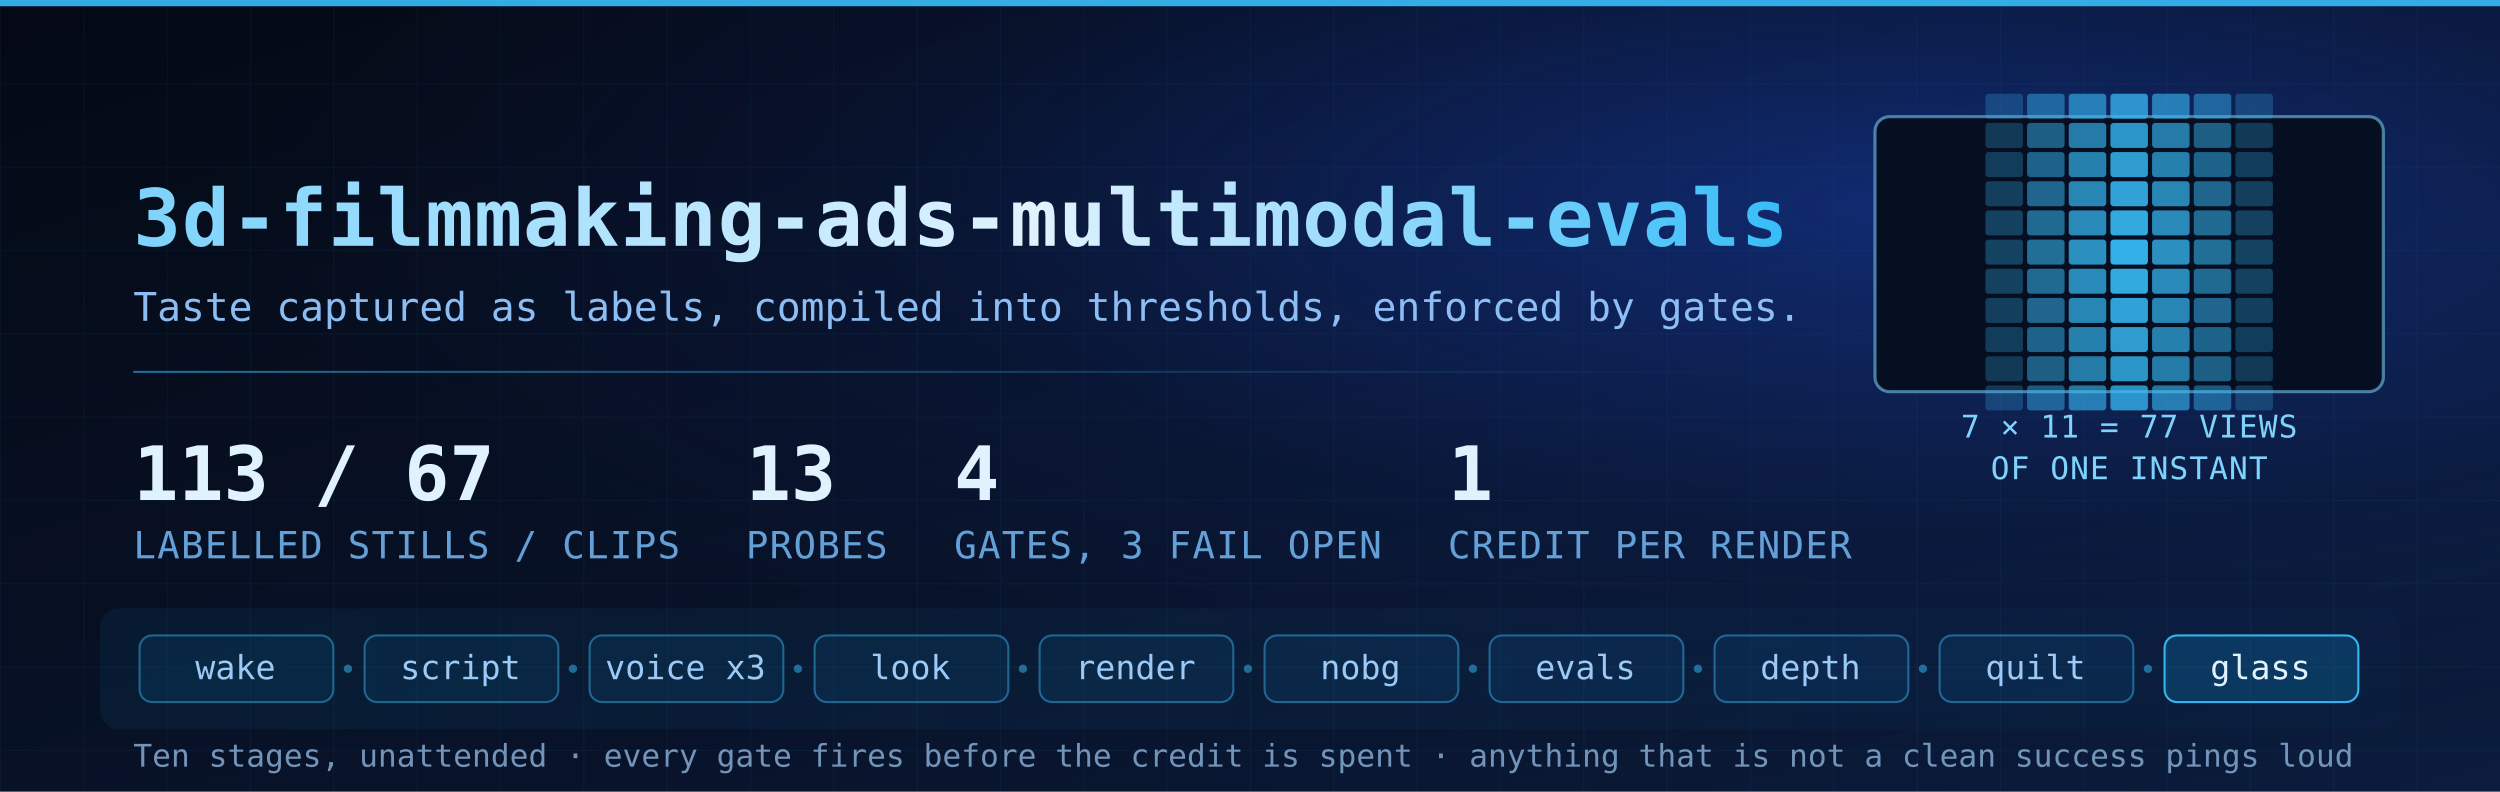
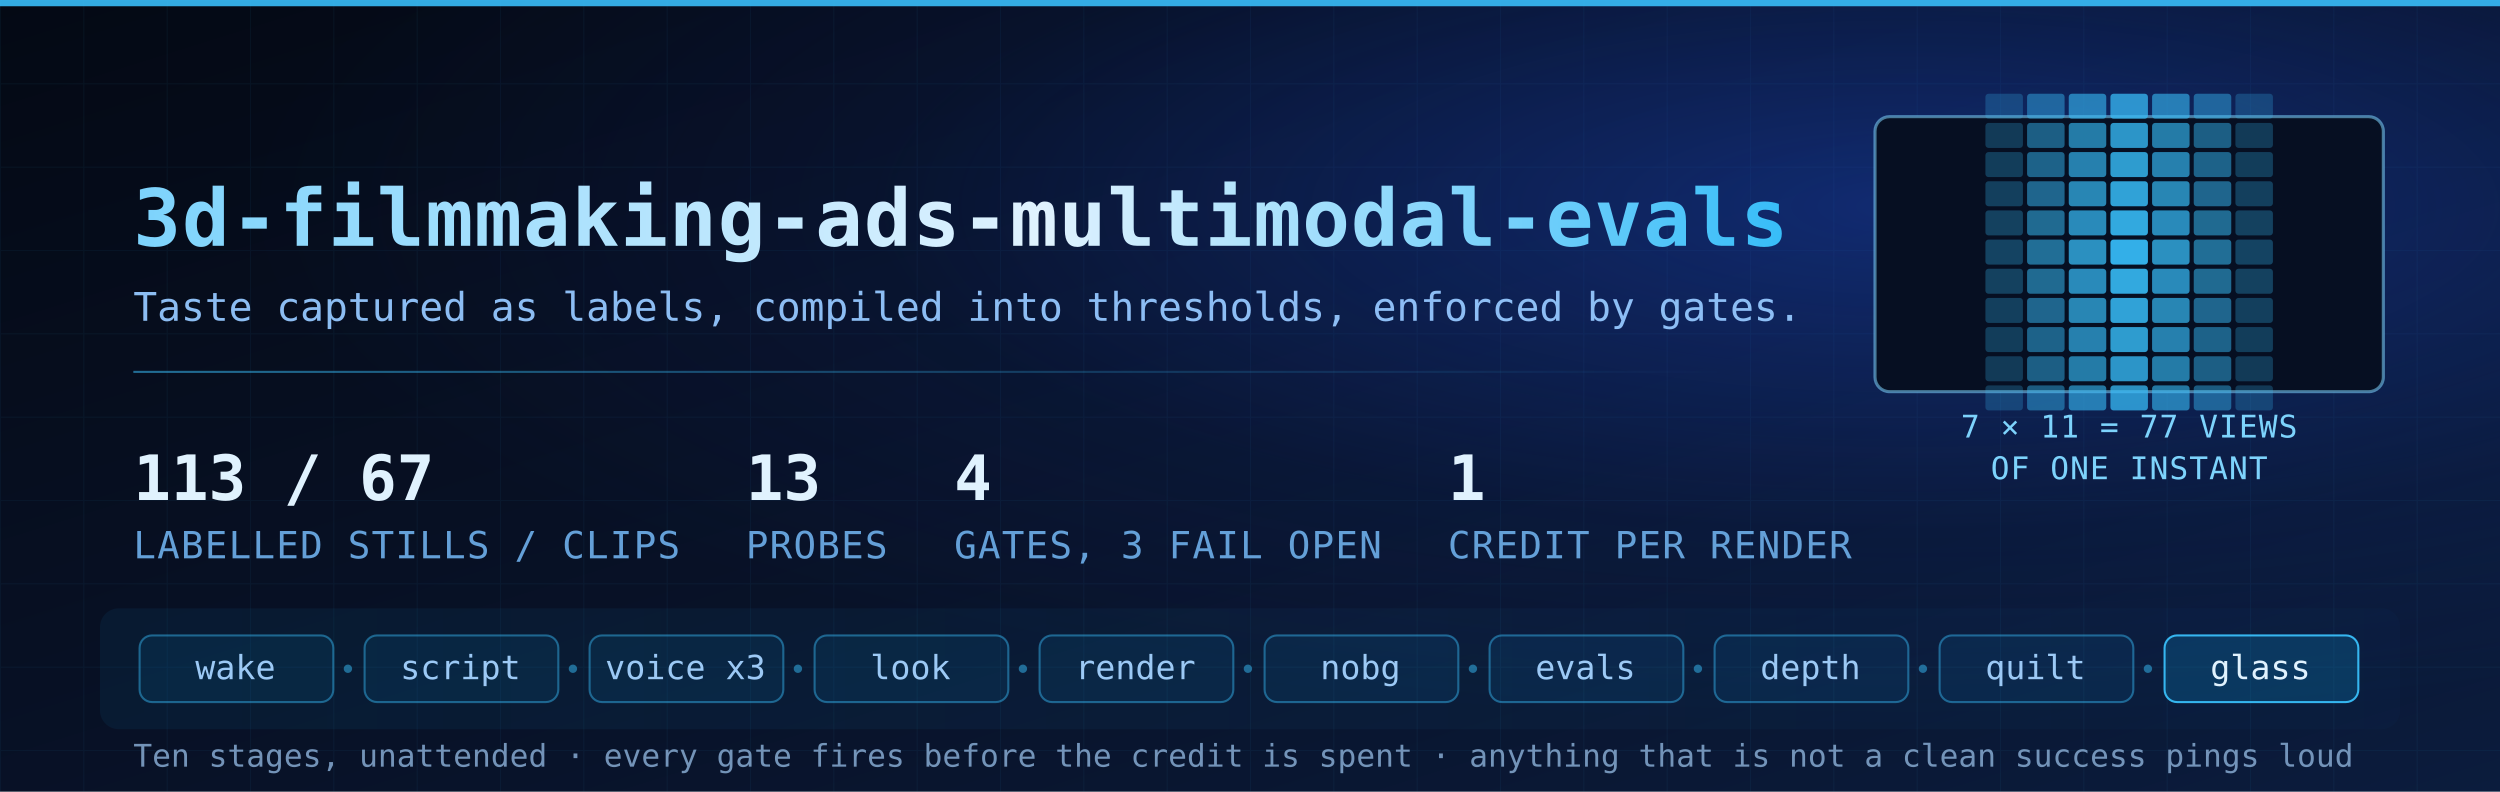
<svg xmlns="http://www.w3.org/2000/svg" width="1200" height="380" viewBox="0 0 1200 380" role="img" aria-label="3d-filmmaking-ads-multimodal-evals: taste captured as labels, compiled into thresholds, enforced by gates. 77 views of one instant.">
  <defs>
    <linearGradient id="bg" x1="0" y1="0" x2="1" y2="1">
      <stop offset="0%" stop-color="#040914" />
      <stop offset="55%" stop-color="#081228" />
      <stop offset="100%" stop-color="#0b1c3d" />
    </linearGradient>
    <linearGradient id="title" x1="0" y1="0" x2="1" y2="0">
      <stop offset="0%" stop-color="#7dd3fc" />
      <stop offset="55%" stop-color="#e0f2fe" />
      <stop offset="100%" stop-color="#38bdf8" />
    </linearGradient>
    <radialGradient id="glow" cx="76%" cy="26%" r="66%">
      <stop offset="0%" stop-color="#1d4ed8" stop-opacity=".42" />
      <stop offset="62%" stop-color="#1d4ed8" stop-opacity=".08" />
      <stop offset="100%" stop-color="#1d4ed8" stop-opacity="0" />
    </radialGradient>
    <pattern id="grid" width="40" height="40" patternUnits="userSpaceOnUse">
      <path d="M 40 0 L 0 0 0 40" fill="none" stroke="#38bdf8" stroke-opacity=".05" stroke-width="1" />
    </pattern>
    <linearGradient id="rule" x1="0" y1="0" x2="1" y2="0">
      <stop offset="0%" stop-color="#38bdf8" stop-opacity=".55" />
      <stop offset="100%" stop-color="#38bdf8" stop-opacity="0" />
    </linearGradient>
    <linearGradient id="bandbg" x1="0" y1="0" x2="1" y2="0">
      <stop offset="0%" stop-color="#0ea5e9" stop-opacity=".07" />
      <stop offset="100%" stop-color="#0ea5e9" stop-opacity=".02" />
    </linearGradient>
  </defs>
  <rect width="1200" height="380" fill="url(#bg)" />
  <rect width="1200" height="380" fill="url(#grid)" />
  <rect width="1200" height="380" fill="url(#glow)" />
  <rect x="0" y="0" width="1200" height="3" fill="#38bdf8" opacity=".9" />
  <text x="64" y="118" font-family="ui-monospace, SFMono-Regular, Menlo, monospace" font-size="38" font-weight="700" fill="url(#title)" letter-spacing=".5">3d-filmmaking-ads-multimodal-evals</text>
  <text x="64" y="154" font-family="ui-monospace, SFMono-Regular, Menlo, monospace" font-size="19" fill="#93c5fd" opacity=".95">Taste captured as labels, compiled into thresholds, enforced by gates.</text>
  <rect x="64" y="178" width="760" height="1" fill="url(#rule)" />
-   <text x="64" y="240" font-family="ui-monospace, SFMono-Regular, Menlo, monospace" font-size="36" font-weight="700" fill="#e0f2fe">113 / 67</text>
+   <text x="64" y="240" font-family="ui-monospace, SFMono-Regular, Menlo, monospace" font-size="30" font-weight="700" fill="#e0f2fe">113 / 67</text>
  <text x="64" y="268" font-family="ui-monospace, SFMono-Regular, Menlo, monospace" font-size="18" fill="#64a0d8" letter-spacing=".6">LABELLED STILLS / CLIPS</text>
-   <text x="358" y="240" font-family="ui-monospace, SFMono-Regular, Menlo, monospace" font-size="36" font-weight="700" fill="#e0f2fe">13</text>
+   <text x="358" y="240" font-family="ui-monospace, SFMono-Regular, Menlo, monospace" font-size="30" font-weight="700" fill="#e0f2fe">13</text>
  <text x="358" y="268" font-family="ui-monospace, SFMono-Regular, Menlo, monospace" font-size="18" fill="#64a0d8" letter-spacing=".6">PROBES</text>
-   <text x="458" y="240" font-family="ui-monospace, SFMono-Regular, Menlo, monospace" font-size="36" font-weight="700" fill="#e0f2fe">4</text>
+   <text x="458" y="240" font-family="ui-monospace, SFMono-Regular, Menlo, monospace" font-size="30" font-weight="700" fill="#e0f2fe">4</text>
  <text x="458" y="268" font-family="ui-monospace, SFMono-Regular, Menlo, monospace" font-size="18" fill="#64a0d8" letter-spacing=".6">GATES, 3 FAIL OPEN</text>
-   <text x="695" y="240" font-family="ui-monospace, SFMono-Regular, Menlo, monospace" font-size="36" font-weight="700" fill="#e0f2fe">1</text>
+   <text x="695" y="240" font-family="ui-monospace, SFMono-Regular, Menlo, monospace" font-size="30" font-weight="700" fill="#e0f2fe">1</text>
  <text x="695" y="268" font-family="ui-monospace, SFMono-Regular, Menlo, monospace" font-size="18" fill="#64a0d8" letter-spacing=".6">CREDIT PER RENDER</text>
  <rect x="900" y="56" width="244" height="132" rx="7" fill="#060f22" stroke="#7dd3fc" stroke-opacity=".55" stroke-width="1.5" />
  <rect x="953" y="45" width="18" height="12" rx="1.5" fill="#38bdf8" fill-opacity="0.240" />
  <rect x="973" y="45" width="18" height="12" rx="1.5" fill="#38bdf8" fill-opacity="0.435" />
  <rect x="993" y="45" width="18" height="12" rx="1.5" fill="#38bdf8" fill-opacity="0.591" />
  <rect x="1013" y="45" width="18" height="12" rx="1.5" fill="#38bdf8" fill-opacity="0.736" />
  <rect x="1033" y="45" width="18" height="12" rx="1.5" fill="#38bdf8" fill-opacity="0.591" />
  <rect x="1053" y="45" width="18" height="12" rx="1.5" fill="#38bdf8" fill-opacity="0.435" />
  <rect x="1073" y="45" width="18" height="12" rx="1.5" fill="#38bdf8" fill-opacity="0.240" />
  <rect x="953" y="59" width="18" height="12" rx="1.5" fill="#38bdf8" fill-opacity="0.252" />
  <rect x="973" y="59" width="18" height="12" rx="1.5" fill="#38bdf8" fill-opacity="0.457" />
  <rect x="993" y="59" width="18" height="12" rx="1.5" fill="#38bdf8" fill-opacity="0.621" />
  <rect x="1013" y="59" width="18" height="12" rx="1.5" fill="#38bdf8" fill-opacity="0.773" />
  <rect x="1033" y="59" width="18" height="12" rx="1.5" fill="#38bdf8" fill-opacity="0.621" />
  <rect x="1053" y="59" width="18" height="12" rx="1.5" fill="#38bdf8" fill-opacity="0.457" />
  <rect x="1073" y="59" width="18" height="12" rx="1.5" fill="#38bdf8" fill-opacity="0.252" />
  <rect x="953" y="73" width="18" height="12" rx="1.5" fill="#38bdf8" fill-opacity="0.264" />
  <rect x="973" y="73" width="18" height="12" rx="1.5" fill="#38bdf8" fill-opacity="0.478" />
  <rect x="993" y="73" width="18" height="12" rx="1.5" fill="#38bdf8" fill-opacity="0.651" />
  <rect x="1013" y="73" width="18" height="12" rx="1.5" fill="#38bdf8" fill-opacity="0.810" />
  <rect x="1033" y="73" width="18" height="12" rx="1.5" fill="#38bdf8" fill-opacity="0.651" />
  <rect x="1053" y="73" width="18" height="12" rx="1.5" fill="#38bdf8" fill-opacity="0.478" />
  <rect x="1073" y="73" width="18" height="12" rx="1.5" fill="#38bdf8" fill-opacity="0.264" />
  <rect x="953" y="87" width="18" height="12" rx="1.5" fill="#38bdf8" fill-opacity="0.276" />
  <rect x="973" y="87" width="18" height="12" rx="1.5" fill="#38bdf8" fill-opacity="0.500" />
  <rect x="993" y="87" width="18" height="12" rx="1.5" fill="#38bdf8" fill-opacity="0.680" />
  <rect x="1013" y="87" width="18" height="12" rx="1.5" fill="#38bdf8" fill-opacity="0.846" />
  <rect x="1033" y="87" width="18" height="12" rx="1.5" fill="#38bdf8" fill-opacity="0.680" />
  <rect x="1053" y="87" width="18" height="12" rx="1.5" fill="#38bdf8" fill-opacity="0.500" />
  <rect x="1073" y="87" width="18" height="12" rx="1.5" fill="#38bdf8" fill-opacity="0.276" />
  <rect x="953" y="101" width="18" height="12" rx="1.5" fill="#38bdf8" fill-opacity="0.288" />
  <rect x="973" y="101" width="18" height="12" rx="1.5" fill="#38bdf8" fill-opacity="0.522" />
  <rect x="993" y="101" width="18" height="12" rx="1.5" fill="#38bdf8" fill-opacity="0.710" />
  <rect x="1013" y="101" width="18" height="12" rx="1.5" fill="#38bdf8" fill-opacity="0.883" />
  <rect x="1033" y="101" width="18" height="12" rx="1.5" fill="#38bdf8" fill-opacity="0.710" />
  <rect x="1053" y="101" width="18" height="12" rx="1.5" fill="#38bdf8" fill-opacity="0.522" />
  <rect x="1073" y="101" width="18" height="12" rx="1.5" fill="#38bdf8" fill-opacity="0.288" />
  <rect x="953" y="115" width="18" height="12" rx="1.5" fill="#38bdf8" fill-opacity="0.300" />
  <rect x="973" y="115" width="18" height="12" rx="1.5" fill="#38bdf8" fill-opacity="0.544" />
  <rect x="993" y="115" width="18" height="12" rx="1.5" fill="#38bdf8" fill-opacity="0.739" />
  <rect x="1013" y="115" width="18" height="12" rx="1.5" fill="#38bdf8" fill-opacity="0.920" />
  <rect x="1033" y="115" width="18" height="12" rx="1.5" fill="#38bdf8" fill-opacity="0.739" />
  <rect x="1053" y="115" width="18" height="12" rx="1.5" fill="#38bdf8" fill-opacity="0.544" />
  <rect x="1073" y="115" width="18" height="12" rx="1.5" fill="#38bdf8" fill-opacity="0.300" />
  <rect x="953" y="129" width="18" height="12" rx="1.5" fill="#38bdf8" fill-opacity="0.288" />
  <rect x="973" y="129" width="18" height="12" rx="1.5" fill="#38bdf8" fill-opacity="0.522" />
  <rect x="993" y="129" width="18" height="12" rx="1.5" fill="#38bdf8" fill-opacity="0.710" />
  <rect x="1013" y="129" width="18" height="12" rx="1.5" fill="#38bdf8" fill-opacity="0.883" />
  <rect x="1033" y="129" width="18" height="12" rx="1.5" fill="#38bdf8" fill-opacity="0.710" />
  <rect x="1053" y="129" width="18" height="12" rx="1.5" fill="#38bdf8" fill-opacity="0.522" />
  <rect x="1073" y="129" width="18" height="12" rx="1.5" fill="#38bdf8" fill-opacity="0.288" />
  <rect x="953" y="143" width="18" height="12" rx="1.5" fill="#38bdf8" fill-opacity="0.276" />
  <rect x="973" y="143" width="18" height="12" rx="1.5" fill="#38bdf8" fill-opacity="0.500" />
  <rect x="993" y="143" width="18" height="12" rx="1.5" fill="#38bdf8" fill-opacity="0.680" />
  <rect x="1013" y="143" width="18" height="12" rx="1.5" fill="#38bdf8" fill-opacity="0.846" />
  <rect x="1033" y="143" width="18" height="12" rx="1.5" fill="#38bdf8" fill-opacity="0.680" />
  <rect x="1053" y="143" width="18" height="12" rx="1.5" fill="#38bdf8" fill-opacity="0.500" />
  <rect x="1073" y="143" width="18" height="12" rx="1.5" fill="#38bdf8" fill-opacity="0.276" />
  <rect x="953" y="157" width="18" height="12" rx="1.5" fill="#38bdf8" fill-opacity="0.264" />
  <rect x="973" y="157" width="18" height="12" rx="1.5" fill="#38bdf8" fill-opacity="0.478" />
  <rect x="993" y="157" width="18" height="12" rx="1.5" fill="#38bdf8" fill-opacity="0.651" />
  <rect x="1013" y="157" width="18" height="12" rx="1.5" fill="#38bdf8" fill-opacity="0.810" />
  <rect x="1033" y="157" width="18" height="12" rx="1.5" fill="#38bdf8" fill-opacity="0.651" />
  <rect x="1053" y="157" width="18" height="12" rx="1.5" fill="#38bdf8" fill-opacity="0.478" />
  <rect x="1073" y="157" width="18" height="12" rx="1.5" fill="#38bdf8" fill-opacity="0.264" />
  <rect x="953" y="171" width="18" height="12" rx="1.5" fill="#38bdf8" fill-opacity="0.252" />
  <rect x="973" y="171" width="18" height="12" rx="1.5" fill="#38bdf8" fill-opacity="0.457" />
  <rect x="993" y="171" width="18" height="12" rx="1.5" fill="#38bdf8" fill-opacity="0.621" />
  <rect x="1013" y="171" width="18" height="12" rx="1.5" fill="#38bdf8" fill-opacity="0.773" />
  <rect x="1033" y="171" width="18" height="12" rx="1.5" fill="#38bdf8" fill-opacity="0.621" />
  <rect x="1053" y="171" width="18" height="12" rx="1.5" fill="#38bdf8" fill-opacity="0.457" />
  <rect x="1073" y="171" width="18" height="12" rx="1.5" fill="#38bdf8" fill-opacity="0.252" />
  <rect x="953" y="185" width="18" height="12" rx="1.5" fill="#38bdf8" fill-opacity="0.240" />
  <rect x="973" y="185" width="18" height="12" rx="1.5" fill="#38bdf8" fill-opacity="0.435" />
  <rect x="993" y="185" width="18" height="12" rx="1.5" fill="#38bdf8" fill-opacity="0.591" />
  <rect x="1013" y="185" width="18" height="12" rx="1.5" fill="#38bdf8" fill-opacity="0.736" />
  <rect x="1033" y="185" width="18" height="12" rx="1.5" fill="#38bdf8" fill-opacity="0.591" />
  <rect x="1053" y="185" width="18" height="12" rx="1.5" fill="#38bdf8" fill-opacity="0.435" />
  <rect x="1073" y="185" width="18" height="12" rx="1.5" fill="#38bdf8" fill-opacity="0.240" />
  <text x="1022" y="210" font-family="ui-monospace, SFMono-Regular, Menlo, monospace" font-size="15" fill="#7dd3fc" text-anchor="middle" letter-spacing=".5">7 × 11 = 77 VIEWS</text>
  <text x="1022" y="230" font-family="ui-monospace, SFMono-Regular, Menlo, monospace" font-size="15" fill="#7dd3fc" text-anchor="middle" letter-spacing=".5">OF ONE INSTANT</text>
  <rect x="48" y="292" width="1104" height="58" rx="9" fill="url(#bandbg)" />
  <rect x="67" y="305" width="93" height="32" rx="6" fill="#0ea5e9" fill-opacity=".09" stroke="#38bdf8" stroke-opacity=".45" />
  <text x="113" y="326" font-family="ui-monospace, SFMono-Regular, Menlo, monospace" font-size="16" fill="#9cc9f5" text-anchor="middle">wake</text>
  <circle cx="167" cy="321" r="2" fill="#38bdf8" opacity=".5" />
  <rect x="175" y="305" width="93" height="32" rx="6" fill="#0ea5e9" fill-opacity=".09" stroke="#38bdf8" stroke-opacity=".45" />
  <text x="221" y="326" font-family="ui-monospace, SFMono-Regular, Menlo, monospace" font-size="16" fill="#9cc9f5" text-anchor="middle">script</text>
  <circle cx="275" cy="321" r="2" fill="#38bdf8" opacity=".5" />
  <rect x="283" y="305" width="93" height="32" rx="6" fill="#0ea5e9" fill-opacity=".09" stroke="#38bdf8" stroke-opacity=".45" />
  <text x="329" y="326" font-family="ui-monospace, SFMono-Regular, Menlo, monospace" font-size="16" fill="#9cc9f5" text-anchor="middle">voice x3</text>
  <circle cx="383" cy="321" r="2" fill="#38bdf8" opacity=".5" />
  <rect x="391" y="305" width="93" height="32" rx="6" fill="#0ea5e9" fill-opacity=".09" stroke="#38bdf8" stroke-opacity=".45" />
  <text x="437" y="326" font-family="ui-monospace, SFMono-Regular, Menlo, monospace" font-size="16" fill="#9cc9f5" text-anchor="middle">look</text>
  <circle cx="491" cy="321" r="2" fill="#38bdf8" opacity=".5" />
  <rect x="499" y="305" width="93" height="32" rx="6" fill="#0ea5e9" fill-opacity=".09" stroke="#38bdf8" stroke-opacity=".45" />
  <text x="545" y="326" font-family="ui-monospace, SFMono-Regular, Menlo, monospace" font-size="16" fill="#9cc9f5" text-anchor="middle">render</text>
  <circle cx="599" cy="321" r="2" fill="#38bdf8" opacity=".5" />
  <rect x="607" y="305" width="93" height="32" rx="6" fill="#0ea5e9" fill-opacity=".09" stroke="#38bdf8" stroke-opacity=".45" />
  <text x="653" y="326" font-family="ui-monospace, SFMono-Regular, Menlo, monospace" font-size="16" fill="#9cc9f5" text-anchor="middle">nobg</text>
  <circle cx="707" cy="321" r="2" fill="#38bdf8" opacity=".5" />
  <rect x="715" y="305" width="93" height="32" rx="6" fill="#0ea5e9" fill-opacity=".09" stroke="#38bdf8" stroke-opacity=".45" />
  <text x="761" y="326" font-family="ui-monospace, SFMono-Regular, Menlo, monospace" font-size="16" fill="#9cc9f5" text-anchor="middle">evals</text>
  <circle cx="815" cy="321" r="2" fill="#38bdf8" opacity=".5" />
  <rect x="823" y="305" width="93" height="32" rx="6" fill="#0ea5e9" fill-opacity=".09" stroke="#38bdf8" stroke-opacity=".45" />
  <text x="869" y="326" font-family="ui-monospace, SFMono-Regular, Menlo, monospace" font-size="16" fill="#9cc9f5" text-anchor="middle">depth</text>
  <circle cx="923" cy="321" r="2" fill="#38bdf8" opacity=".5" />
  <rect x="931" y="305" width="93" height="32" rx="6" fill="#0ea5e9" fill-opacity=".09" stroke="#38bdf8" stroke-opacity=".45" />
  <text x="977" y="326" font-family="ui-monospace, SFMono-Regular, Menlo, monospace" font-size="16" fill="#9cc9f5" text-anchor="middle">quilt</text>
  <circle cx="1031" cy="321" r="2" fill="#38bdf8" opacity=".5" />
  <rect x="1039" y="305" width="93" height="32" rx="6" fill="#0ea5e9" fill-opacity=".20" stroke="#38bdf8" stroke-opacity=".95" />
  <text x="1085" y="326" font-family="ui-monospace, SFMono-Regular, Menlo, monospace" font-size="16" fill="#e0f2fe" text-anchor="middle">glass</text>
  <text x="64" y="368" font-family="ui-monospace, SFMono-Regular, Menlo, monospace" font-size="15" fill="#7c9ec4" opacity=".92">Ten stages, unattended · every gate fires before the credit is spent · anything that is not a clean success pings loud</text>
</svg>
